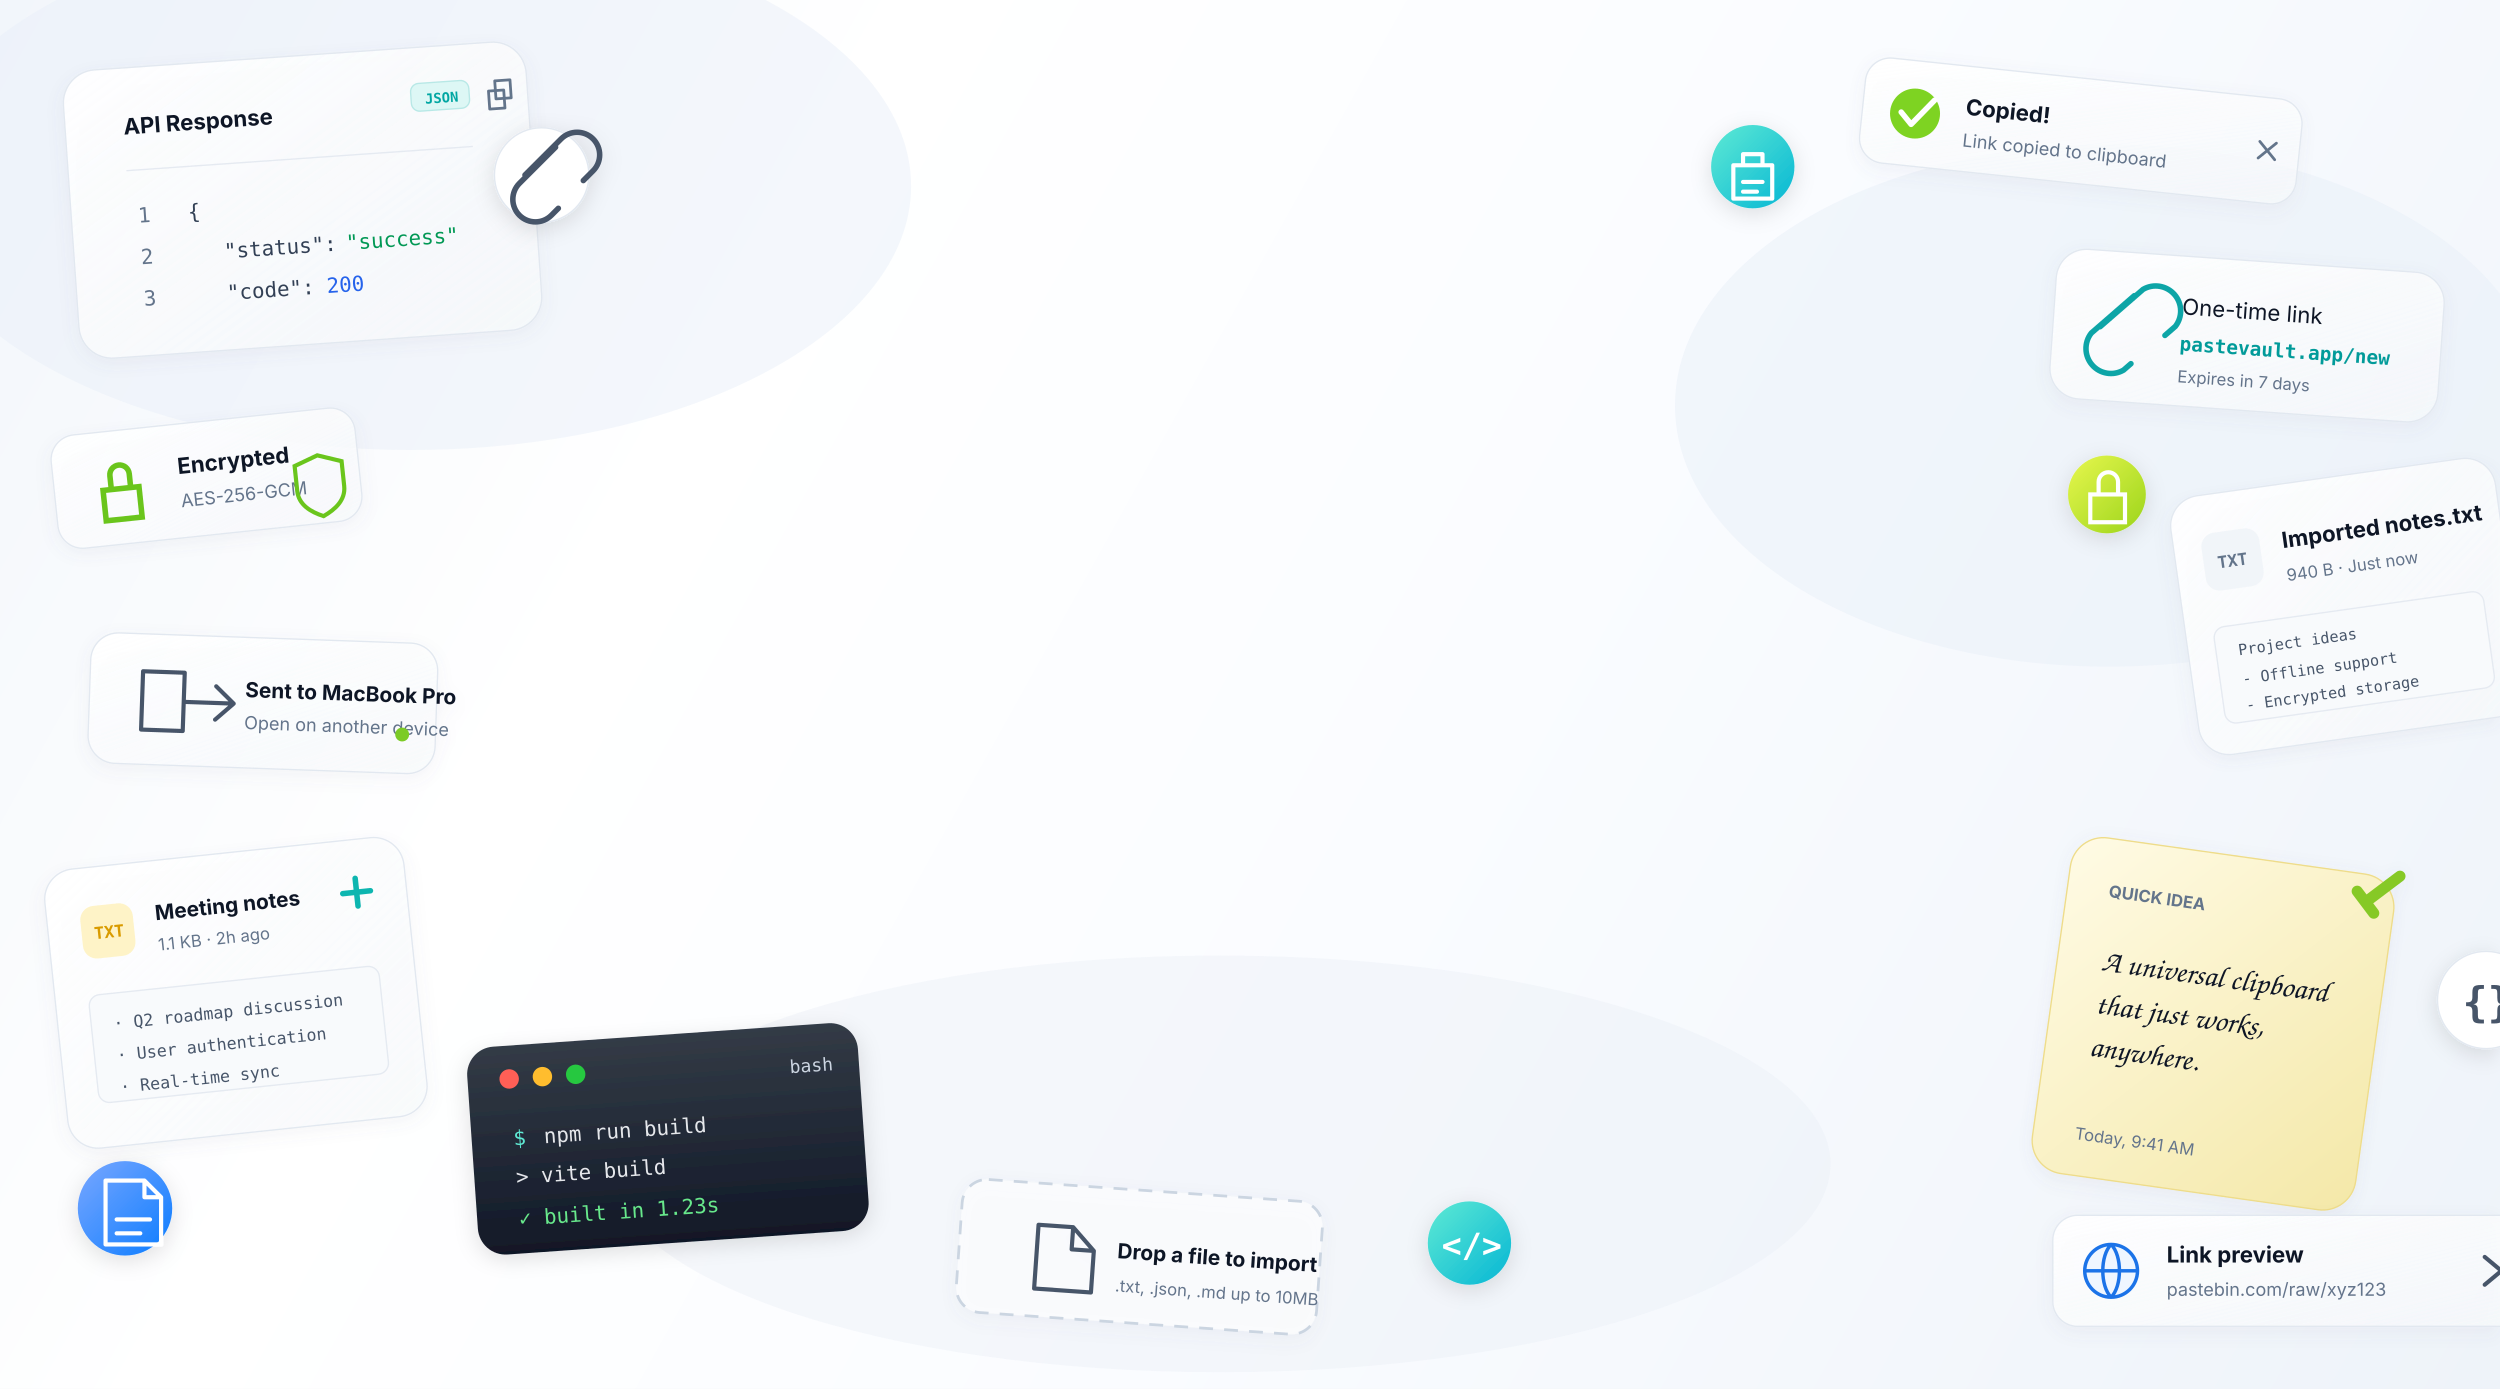
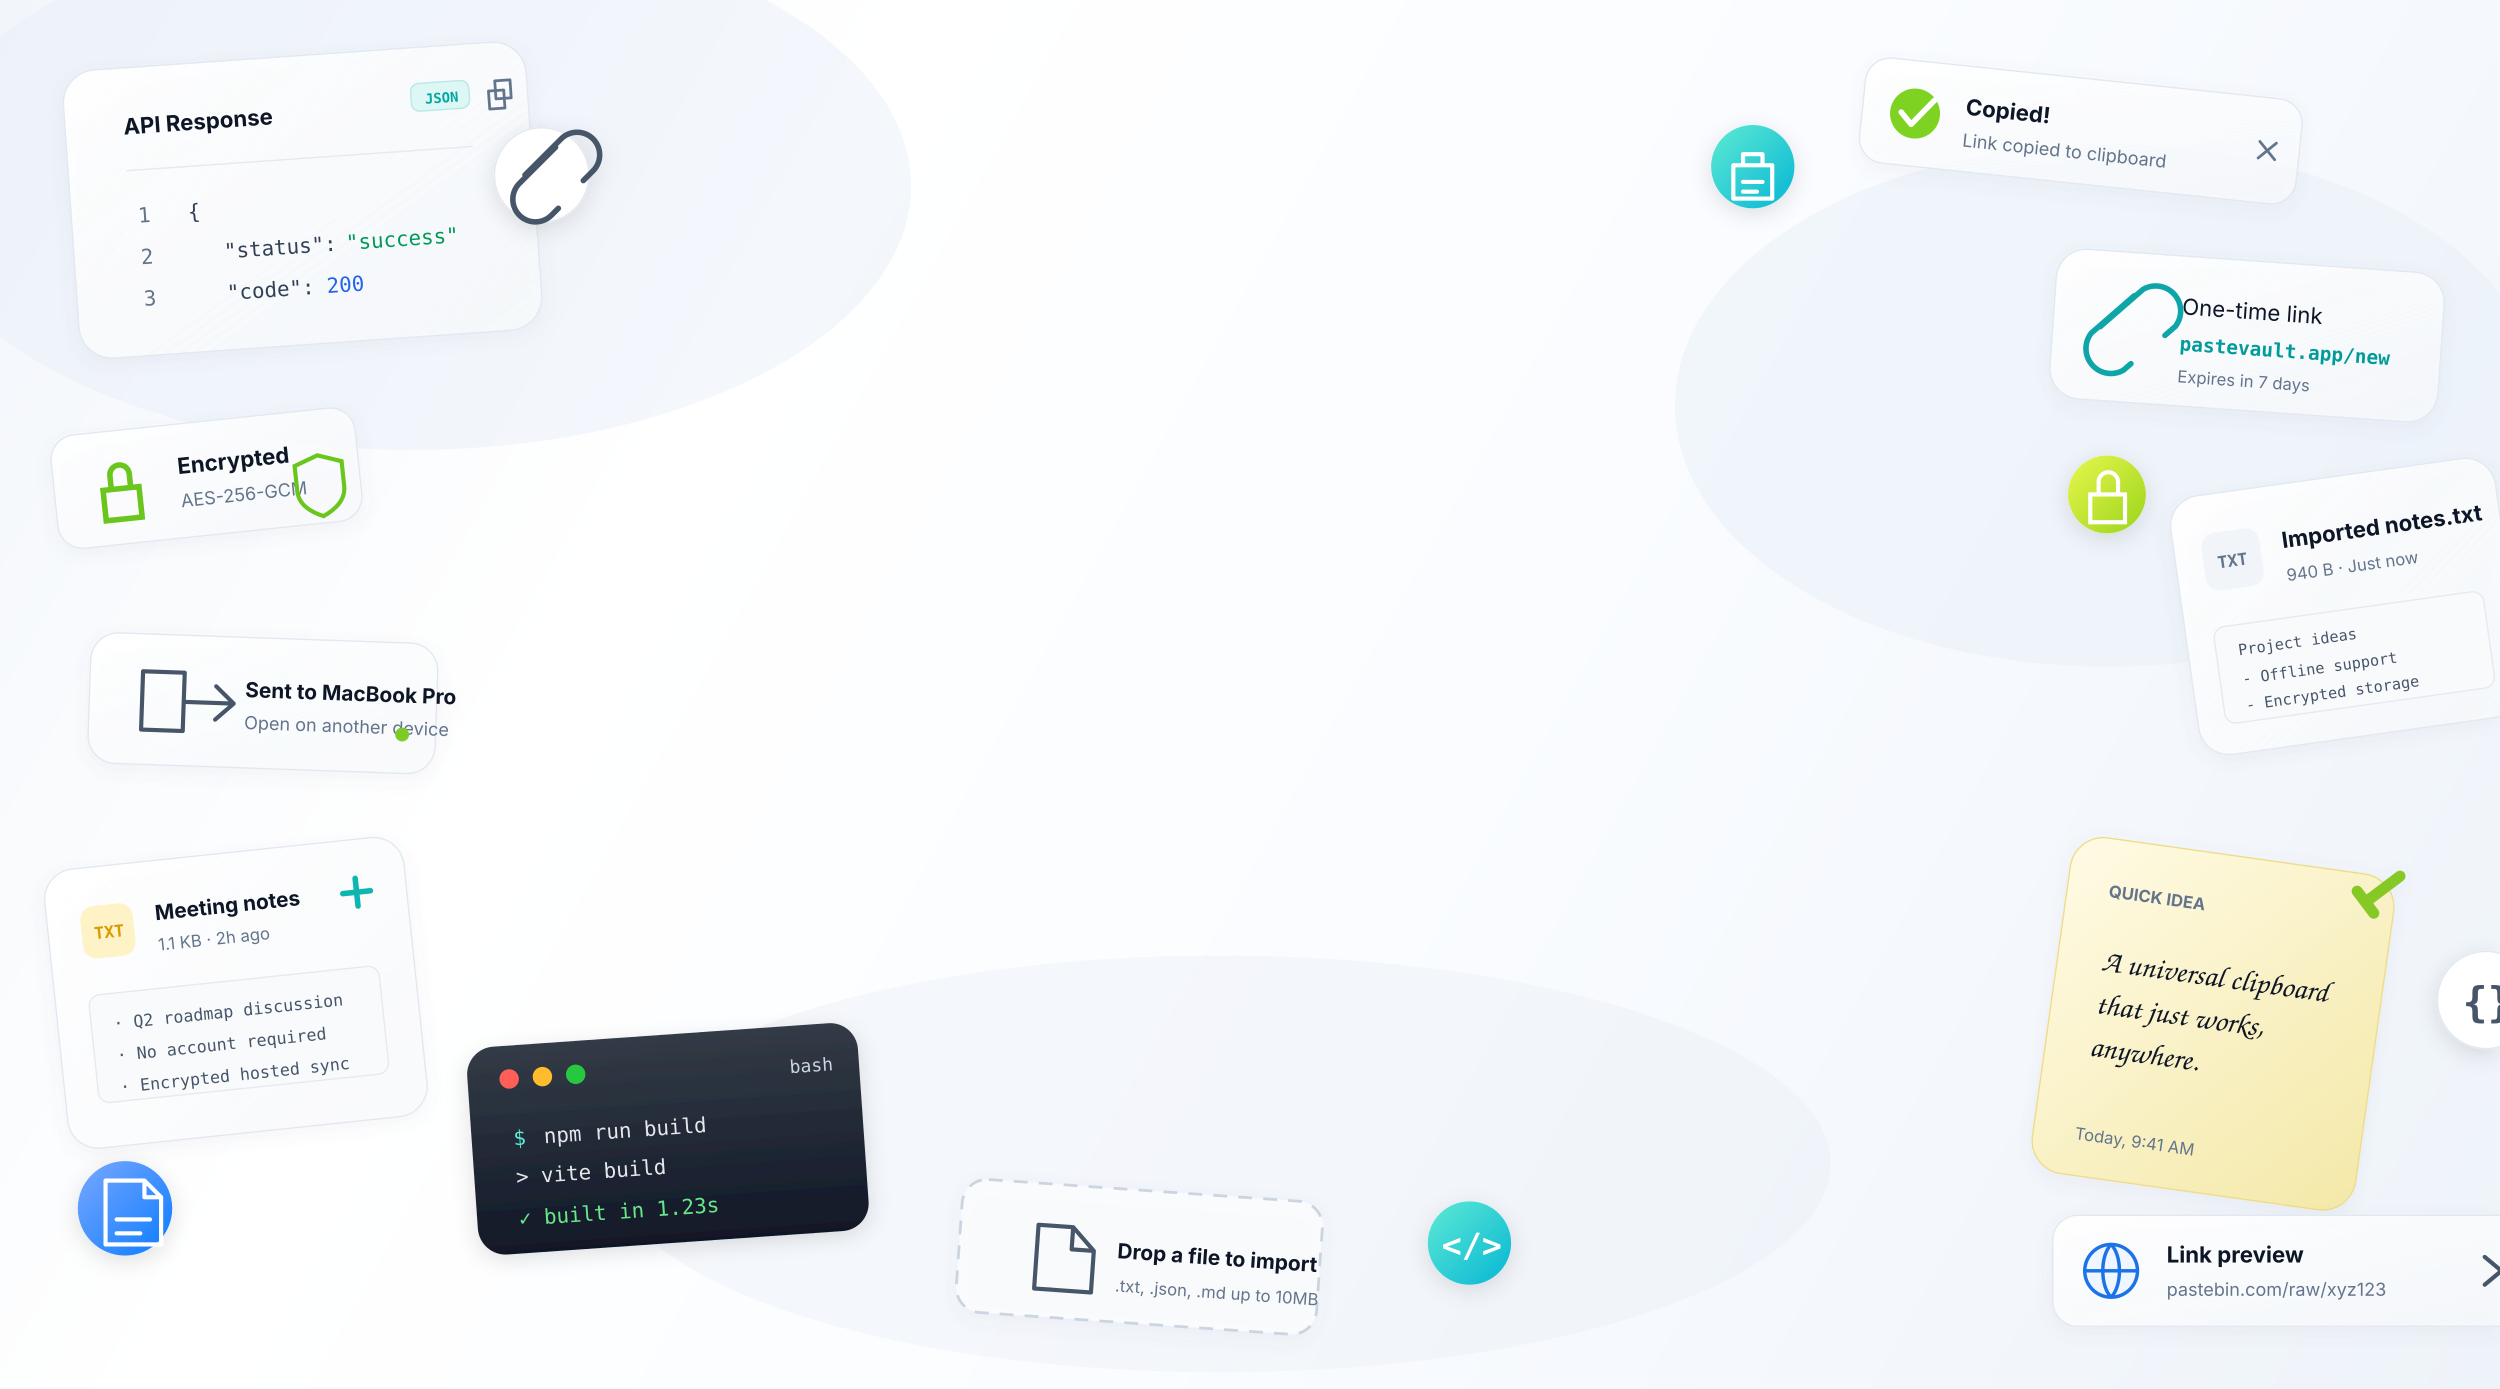
<svg xmlns="http://www.w3.org/2000/svg" width="1800" height="1000" viewBox="0 0 1800 1000" fill="none">
  <defs>
    <filter id="shadow" x="-40%" y="-40%" width="180%" height="180%" color-interpolation-filters="sRGB">
      <feDropShadow dx="0" dy="18" stdDeviation="20" flood-color="#64748B" flood-opacity="0.18" />
      <feDropShadow dx="0" dy="4" stdDeviation="6" flood-color="#64748B" flood-opacity="0.08" />
    </filter>
    <filter id="strongShadow" x="-40%" y="-40%" width="180%" height="180%" color-interpolation-filters="sRGB">
      <feDropShadow dx="0" dy="20" stdDeviation="24" flood-color="#111827" flood-opacity="0.22" />
      <feDropShadow dx="0" dy="4" stdDeviation="8" flood-color="#111827" flood-opacity="0.12" />
    </filter>
    <linearGradient id="bg" x1="0" y1="0" x2="1800" y2="1000" gradientUnits="userSpaceOnUse">
      <stop stop-color="#F2F6FB" />
      <stop offset="0.28" stop-color="#FFFFFF" />
      <stop offset="0.58" stop-color="#FAFCFF" />
      <stop offset="1" stop-color="#EEF3F9" />
    </linearGradient>
    <linearGradient id="glass" x1="0" y1="0" x2="1" y2="1">
      <stop stop-color="#FFFFFF" stop-opacity="0.94" />
      <stop offset="1" stop-color="#F8FAFC" stop-opacity="0.72" />
    </linearGradient>
    <linearGradient id="terminal" x1="0" y1="0" x2="0" y2="1">
      <stop stop-color="#333B46" />
      <stop offset="1" stop-color="#111827" />
    </linearGradient>
    <linearGradient id="sticky" x1="0" y1="0" x2="1" y2="1">
      <stop stop-color="#FFFBE5" />
      <stop offset="1" stop-color="#F4E8A8" />
    </linearGradient>
    <linearGradient id="teal" x1="0" y1="0" x2="1" y2="1">
      <stop stop-color="#5EEAD4" />
      <stop offset="1" stop-color="#06B6D4" />
    </linearGradient>
    <linearGradient id="blue" x1="0" y1="0" x2="1" y2="1">
      <stop stop-color="#79A7FF" />
      <stop offset="1" stop-color="#0B7CFF" />
    </linearGradient>
    <linearGradient id="lime" x1="0" y1="0" x2="1" y2="1">
      <stop stop-color="#E7F74E" />
      <stop offset="1" stop-color="#9BD41B" />
    </linearGradient>
  </defs>
  <rect width="1800" height="1000" fill="url(#bg)" />
  <ellipse cx="296" cy="134" rx="360" ry="190" fill="#E7EEF8" opacity="0.46" />
  <ellipse cx="1518" cy="292" rx="312" ry="188" fill="#E8EFF8" opacity="0.5" />
  <ellipse cx="878" cy="838" rx="440" ry="150" fill="#E9EEF6" opacity="0.42" />
  <g transform="translate(44 52) rotate(-4)" filter="url(#shadow)">
    <rect width="334" height="208" rx="24" fill="url(#glass)" stroke="#E2E8F0" />
    <text x="42" y="48" font-family="SF Pro Display, Inter, Arial" font-size="16" font-weight="700" fill="#111827">API Response</text>
    <rect x="250" y="26" width="42" height="20" rx="6" fill="#DDF7F5" stroke="#B8E8E6" />
    <text x="260" y="41" font-family="SF Mono, Consolas, monospace" font-size="10" font-weight="700" fill="#06A7A3">JSON</text>
    <path d="M311 28h11v13h-11zM306 35h11v13h-11z" stroke="#64748B" stroke-width="2" fill="none" stroke-linejoin="round" />
    <line x1="42" y1="74" x2="292" y2="74" stroke="#E5EAF1" />
    <text x="48" y="112" font-family="SF Mono, Consolas, monospace" font-size="15" fill="#64748B">1</text>
    <text x="48" y="142" font-family="SF Mono, Consolas, monospace" font-size="15" fill="#64748B">2</text>
    <text x="48" y="172" font-family="SF Mono, Consolas, monospace" font-size="15" fill="#64748B">3</text>
    <text x="84" y="112" font-family="SF Mono, Consolas, monospace" font-size="15" fill="#334155">{</text>
    <text x="108" y="142" font-family="SF Mono, Consolas, monospace" font-size="15" fill="#334155">"status": </text>
    <text x="196" y="142" font-family="SF Mono, Consolas, monospace" font-size="15" fill="#039855">"success"</text>
    <text x="108" y="172" font-family="SF Mono, Consolas, monospace" font-size="15" fill="#334155">"code": </text>
    <text x="180" y="172" font-family="SF Mono, Consolas, monospace" font-size="15" fill="#2563EB">200</text>
  </g>
  <g transform="translate(35 315) rotate(-6)" filter="url(#shadow)">
    <rect width="220" height="82" rx="18" fill="url(#glass)" stroke="#E2E8F0" />
    <path d="M35 42h26v22H35zM41 42V32a7 7 0 0 1 14 0v10" stroke="#6AC51D" stroke-width="4" fill="none" stroke-linecap="round" />
    <text x="90" y="36" font-family="SF Pro Display, Inter, Arial" font-size="16" font-weight="700" fill="#111827">Encrypted</text>
    <text x="90" y="60" font-family="SF Pro Text, Inter, Arial" font-size="13" fill="#64748B">AES-256-GCM</text>
    <path d="M191 33l17 6v18c0 10-8 16-17 20-9-4-17-10-17-20V39l17-6z" stroke="#6AC51D" stroke-width="3" fill="none" />
  </g>
  <g transform="translate(66 455) rotate(2)" filter="url(#shadow)">
    <rect width="250" height="94" rx="20" fill="url(#glass)" stroke="#E2E8F0" />
    <path d="M38 27h30v42H38zM68 48h34M91 36l13 12-13 12" stroke="#475569" stroke-width="3" fill="none" stroke-linecap="round" stroke-linejoin="round" />
    <text x="112" y="43" font-family="SF Pro Display, Inter, Arial" font-size="15" font-weight="700" fill="#111827">Sent to MacBook Pro</text>
    <text x="112" y="66" font-family="SF Pro Text, Inter, Arial" font-size="13" fill="#64748B">Open on another device</text>
    <circle cx="226" cy="66" r="5" fill="#7CCB25" />
  </g>
  <g transform="translate(30 628) rotate(-6)" filter="url(#shadow)">
    <rect width="260" height="202" rx="22" fill="url(#glass)" stroke="#E2E8F0" />
    <rect x="24" y="28" width="38" height="38" rx="10" fill="#FEF3C7" />
    <text x="33" y="52" font-family="SF Mono, Consolas, monospace" font-size="12" font-weight="700" fill="#D99B00">TXT</text>
    <text x="78" y="43" font-family="SF Pro Display, Inter, Arial" font-size="15" font-weight="700" fill="#111827">Meeting notes</text>
    <text x="78" y="65" font-family="SF Pro Text, Inter, Arial" font-size="12" fill="#64748B">1.1 KB   ·   2h ago</text>
    <path d="M224 28v20M214 38h20" stroke="#11B6B0" stroke-width="4" stroke-linecap="round" />
    <rect x="24" y="92" width="210" height="78" rx="8" fill="#F8FAFC" stroke="#E5EAF1" />
    <text x="40" y="118" font-family="SF Mono, Consolas, monospace" font-size="12" fill="#475569">· Q2 roadmap discussion</text>
-     <text x="40" y="141" font-family="SF Mono, Consolas, monospace" font-size="12" fill="#475569">· User authentication</text>
-     <text x="40" y="164" font-family="SF Mono, Consolas, monospace" font-size="12" fill="#475569">· Real-time sync</text>
+     <text x="40" y="141" font-family="SF Mono, Consolas, monospace" font-size="12" fill="#475569">· No account required</text>
+     <text x="40" y="164" font-family="SF Mono, Consolas, monospace" font-size="12" fill="#475569">· Encrypted hosted sync</text>
  </g>
  <g transform="translate(335 755) rotate(-4)" filter="url(#strongShadow)">
    <rect width="282" height="150" rx="20" fill="url(#terminal)" />
    <circle cx="30" cy="24" r="7" fill="#FF5F57" />
    <circle cx="54" cy="24" r="7" fill="#FFBD2E" />
    <circle cx="78" cy="24" r="7" fill="#28C840" />
    <text x="232" y="34" font-family="SF Mono, Consolas, monospace" font-size="13" fill="#CBD5E1">bash</text>
    <text x="30" y="72" font-family="SF Mono, Consolas, monospace" font-size="15" fill="#5EEAD4">$</text>
    <text x="52" y="72" font-family="SF Mono, Consolas, monospace" font-size="15" fill="#E5E7EB">npm run build</text>
    <text x="30" y="100" font-family="SF Mono, Consolas, monospace" font-size="15" fill="#E5E7EB">&gt; vite build</text>
    <text x="30" y="130" font-family="SF Mono, Consolas, monospace" font-size="15" fill="#67E88B">✓ built in 1.23s</text>
  </g>
  <g transform="translate(694 848) rotate(4)" filter="url(#shadow)">
    <rect width="260" height="96" rx="18" fill="#FFFFFF" fill-opacity="0.62" stroke="#CBD5E1" stroke-width="2" stroke-dasharray="10 8" />
    <path d="M56 30h25l16 16v30H56zM81 30v16h16" stroke="#475569" stroke-width="3" fill="none" stroke-linejoin="round" />
    <text x="114" y="50" font-family="SF Pro Display, Inter, Arial" font-size="15" font-weight="700" fill="#111827">Drop a file to import</text>
    <text x="114" y="74" font-family="SF Pro Text, Inter, Arial" font-size="12" fill="#64748B">.txt, .json, .md up to 10MB</text>
  </g>
  <g transform="translate(1345 40) rotate(6)" filter="url(#shadow)">
    <rect width="316" height="76" rx="18" fill="url(#glass)" stroke="#E2E8F0" />
    <circle cx="38" cy="38" r="18" fill="#7ED321" />
    <path d="M28 38l8 8 15-19" stroke="#fff" stroke-width="4" stroke-linecap="round" stroke-linejoin="round" />
    <text x="74" y="35" font-family="SF Pro Display, Inter, Arial" font-size="16" font-weight="700" fill="#111827">Copied!</text>
    <text x="74" y="58" font-family="SF Pro Text, Inter, Arial" font-size="13" fill="#64748B">Link copied to clipboard</text>
    <path d="M287 32l12 12M299 32l-12 12" stroke="#64748B" stroke-width="2" stroke-linecap="round" />
  </g>
  <g transform="translate(1482 178) rotate(4)" filter="url(#shadow)">
    <rect width="280" height="108" rx="22" fill="url(#glass)" stroke="#E2E8F0" />
    <path d="M34 55l29-29a18 18 0 0 1 25 25l-7 7M58 80l-5 5a18 18 0 0 1-25-25l29-29" stroke="#0EA5A7" stroke-width="4" fill="none" stroke-linecap="round" />
    <text x="92" y="42" font-family="SF Pro Display, Inter, Arial" font-size="16" fill="#111827">One-time link</text>
    <text x="92" y="68" font-family="SF Mono, Consolas, monospace" font-size="14" font-weight="700" fill="#069B9A">pastevault.app/new</text>
    <text x="92" y="91" font-family="SF Pro Text, Inter, Arial" font-size="12" fill="#64748B">Expires in 7 days</text>
  </g>
  <g transform="translate(1560 360) rotate(-8)" filter="url(#shadow)">
    <rect width="236" height="188" rx="22" fill="url(#glass)" stroke="#E2E8F0" />
    <rect x="20" y="28" width="42" height="42" rx="10" fill="#F1F5F9" />
    <text x="30" y="54" font-family="SF Mono, Consolas, monospace" font-size="12" font-weight="700" fill="#64748B">TXT</text>
    <text x="78" y="46" font-family="SF Pro Display, Inter, Arial" font-size="16" font-weight="700" fill="#111827">Imported notes.txt</text>
    <text x="78" y="70" font-family="SF Pro Text, Inter, Arial" font-size="12" fill="#64748B">940 B   ·   Just now</text>
    <rect x="20" y="96" width="196" height="70" rx="8" fill="#F8FAFC" stroke="#E5EAF1" />
    <text x="36" y="118" font-family="SF Mono, Consolas, monospace" font-size="11" fill="#475569">Project ideas</text>
    <text x="36" y="139" font-family="SF Mono, Consolas, monospace" font-size="11" fill="#475569">- Offline support</text>
    <text x="36" y="158" font-family="SF Mono, Consolas, monospace" font-size="11" fill="#475569">- Encrypted storage</text>
  </g>
  <g transform="translate(1494 600) rotate(8)" filter="url(#shadow)">
    <rect width="235" height="244" rx="24" fill="url(#sticky)" stroke="#EEDC8A" />
    <text x="30" y="42" font-family="SF Pro Text, Inter, Arial" font-size="12" font-weight="700" fill="#64748B">QUICK IDEA</text>
    <text x="32" y="95" font-family="Comic Sans MS, Bradley Hand, cursive" font-size="22" fill="#111827">A universal clipboard</text>
    <text x="32" y="126" font-family="Comic Sans MS, Bradley Hand, cursive" font-size="22" fill="#111827">that just works,</text>
    <text x="32" y="157" font-family="Comic Sans MS, Bradley Hand, cursive" font-size="22" fill="#111827">anywhere.</text>
    <text x="30" y="218" font-family="SF Pro Text, Inter, Arial" font-size="12" fill="#64748B">Today, 9:41 AM</text>
    <path d="M214 20l22-22M221 27l-14-14" stroke="#86C928" stroke-width="8" stroke-linecap="round" />
  </g>
  <g transform="translate(1478 875)" filter="url(#shadow)">
    <rect width="340" height="80" rx="18" fill="url(#glass)" stroke="#E2E8F0" />
    <circle cx="42" cy="40" r="19" fill="#EFF6FF" />
    <path d="M42 21a19 19 0 1 0 0 38 19 19 0 0 0 0-38zM23 40h38M42 21c8 8 8 30 0 38M42 21c-8 8-8 30 0 38" stroke="#1A73E8" stroke-width="2.5" fill="none" />
    <text x="82" y="34" font-family="SF Pro Display, Inter, Arial" font-size="16" font-weight="700" fill="#111827">Link preview</text>
    <text x="82" y="58" font-family="SF Pro Text, Inter, Arial" font-size="13" fill="#64748B">pastebin.com/raw/xyz123</text>
    <path d="M311 30l12 10-12 10" stroke="#475569" stroke-width="3" fill="none" stroke-linecap="round" stroke-linejoin="round" />
  </g>
  <g filter="url(#strongShadow)">
    <circle cx="1262" cy="120" r="30" fill="url(#teal)" />
    <path d="M1248 119h28v24h-28zM1255 119v-8h14v8M1255 131h14M1255 138h10" stroke="#fff" stroke-width="3" fill="none" stroke-linecap="round" stroke-linejoin="round" />
    <circle cx="1517" cy="356" r="28" fill="url(#lime)" />
    <path d="M1505 356h25v20h-25zM1511 356v-9a7 7 0 0 1 14 0v9" stroke="#fff" stroke-width="3" fill="none" stroke-linecap="round" />
    <circle cx="1058" cy="895" r="30" fill="url(#teal)" />
    <text x="1038" y="905" font-family="SF Mono, Consolas, monospace" font-size="24" font-weight="700" fill="#fff">&lt;/&gt;</text>
    <circle cx="90" cy="870" r="34" fill="url(#blue)" />
    <path d="M76 850h28l12 12v34H76zM104 850v12h12M84 878h24M84 888h17" stroke="#fff" stroke-width="3" fill="none" stroke-linecap="round" stroke-linejoin="round" />
    <circle cx="1790" cy="720" r="35" fill="#FFFFFF" stroke="#E2E8F0" />
    <text x="1773" y="732" font-family="SF Mono, Consolas, monospace" font-size="30" font-weight="700" fill="#475569">{}</text>
    <circle cx="390" cy="126" r="34" fill="#FFFFFF" stroke="#E2E8F0" />
    <path d="M378 126l26-26a16 16 0 1 1 23 23l-7 7M402 150l-5 5a16 16 0 0 1-23-23l26-26" stroke="#475569" stroke-width="4" fill="none" stroke-linecap="round" />
  </g>
</svg>
